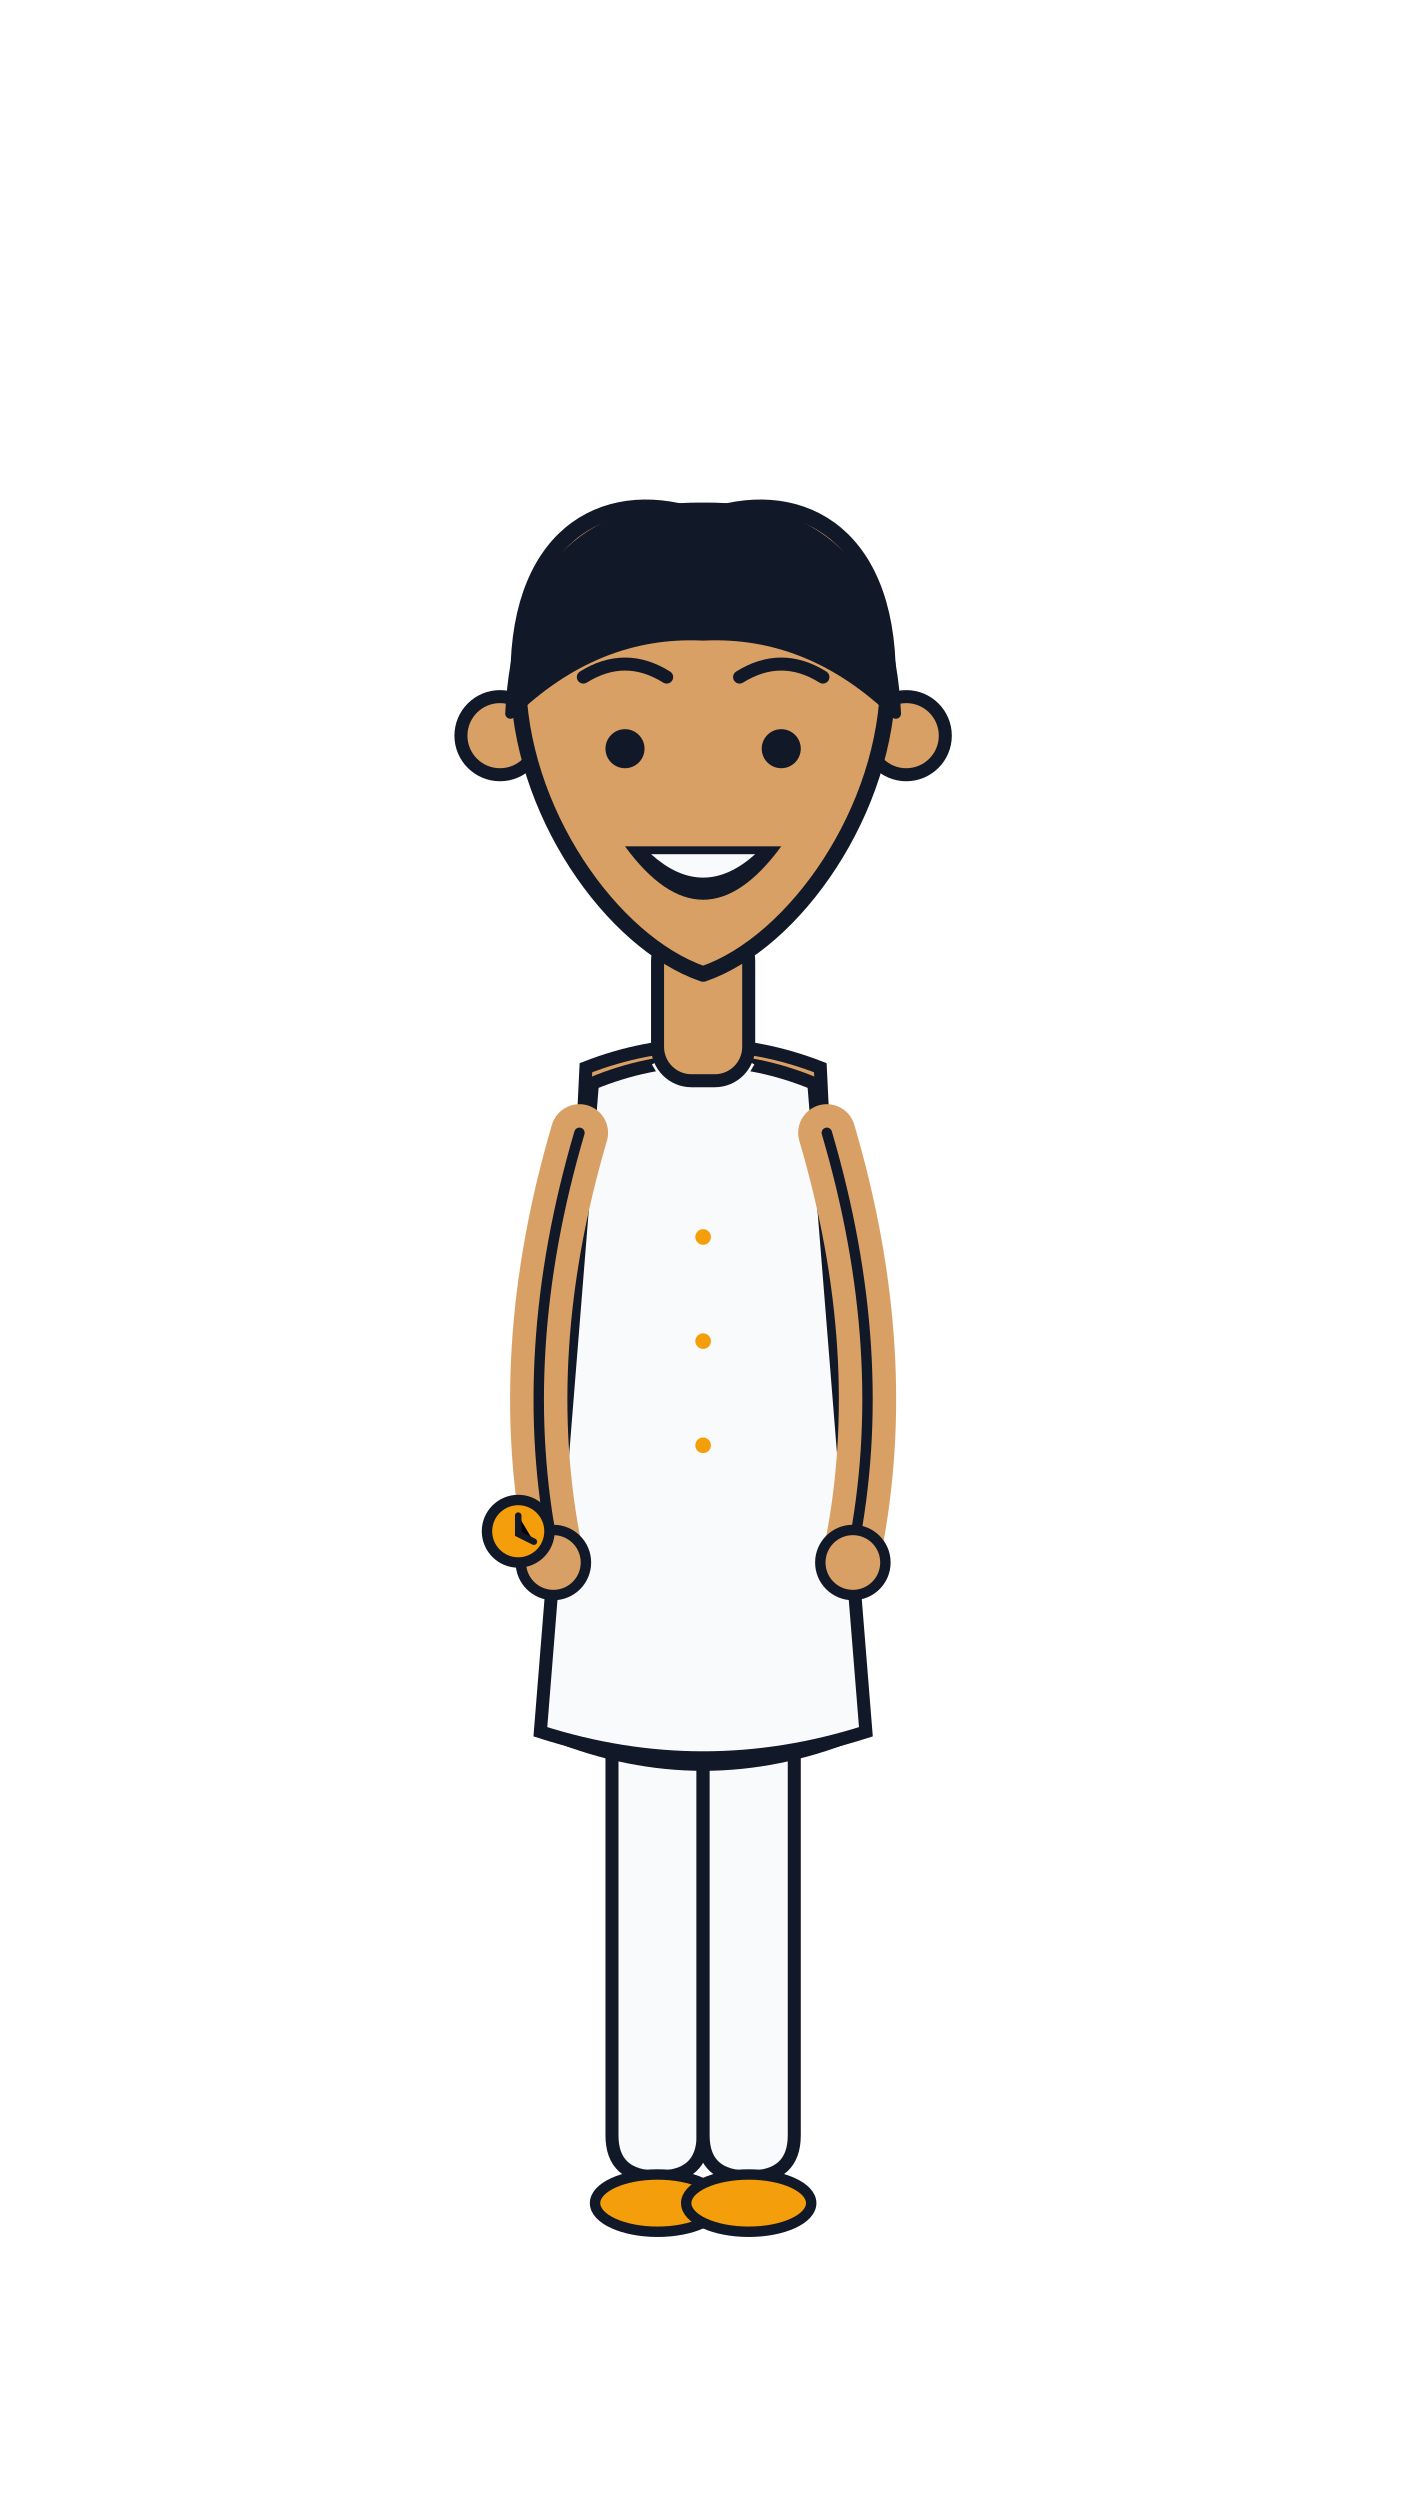
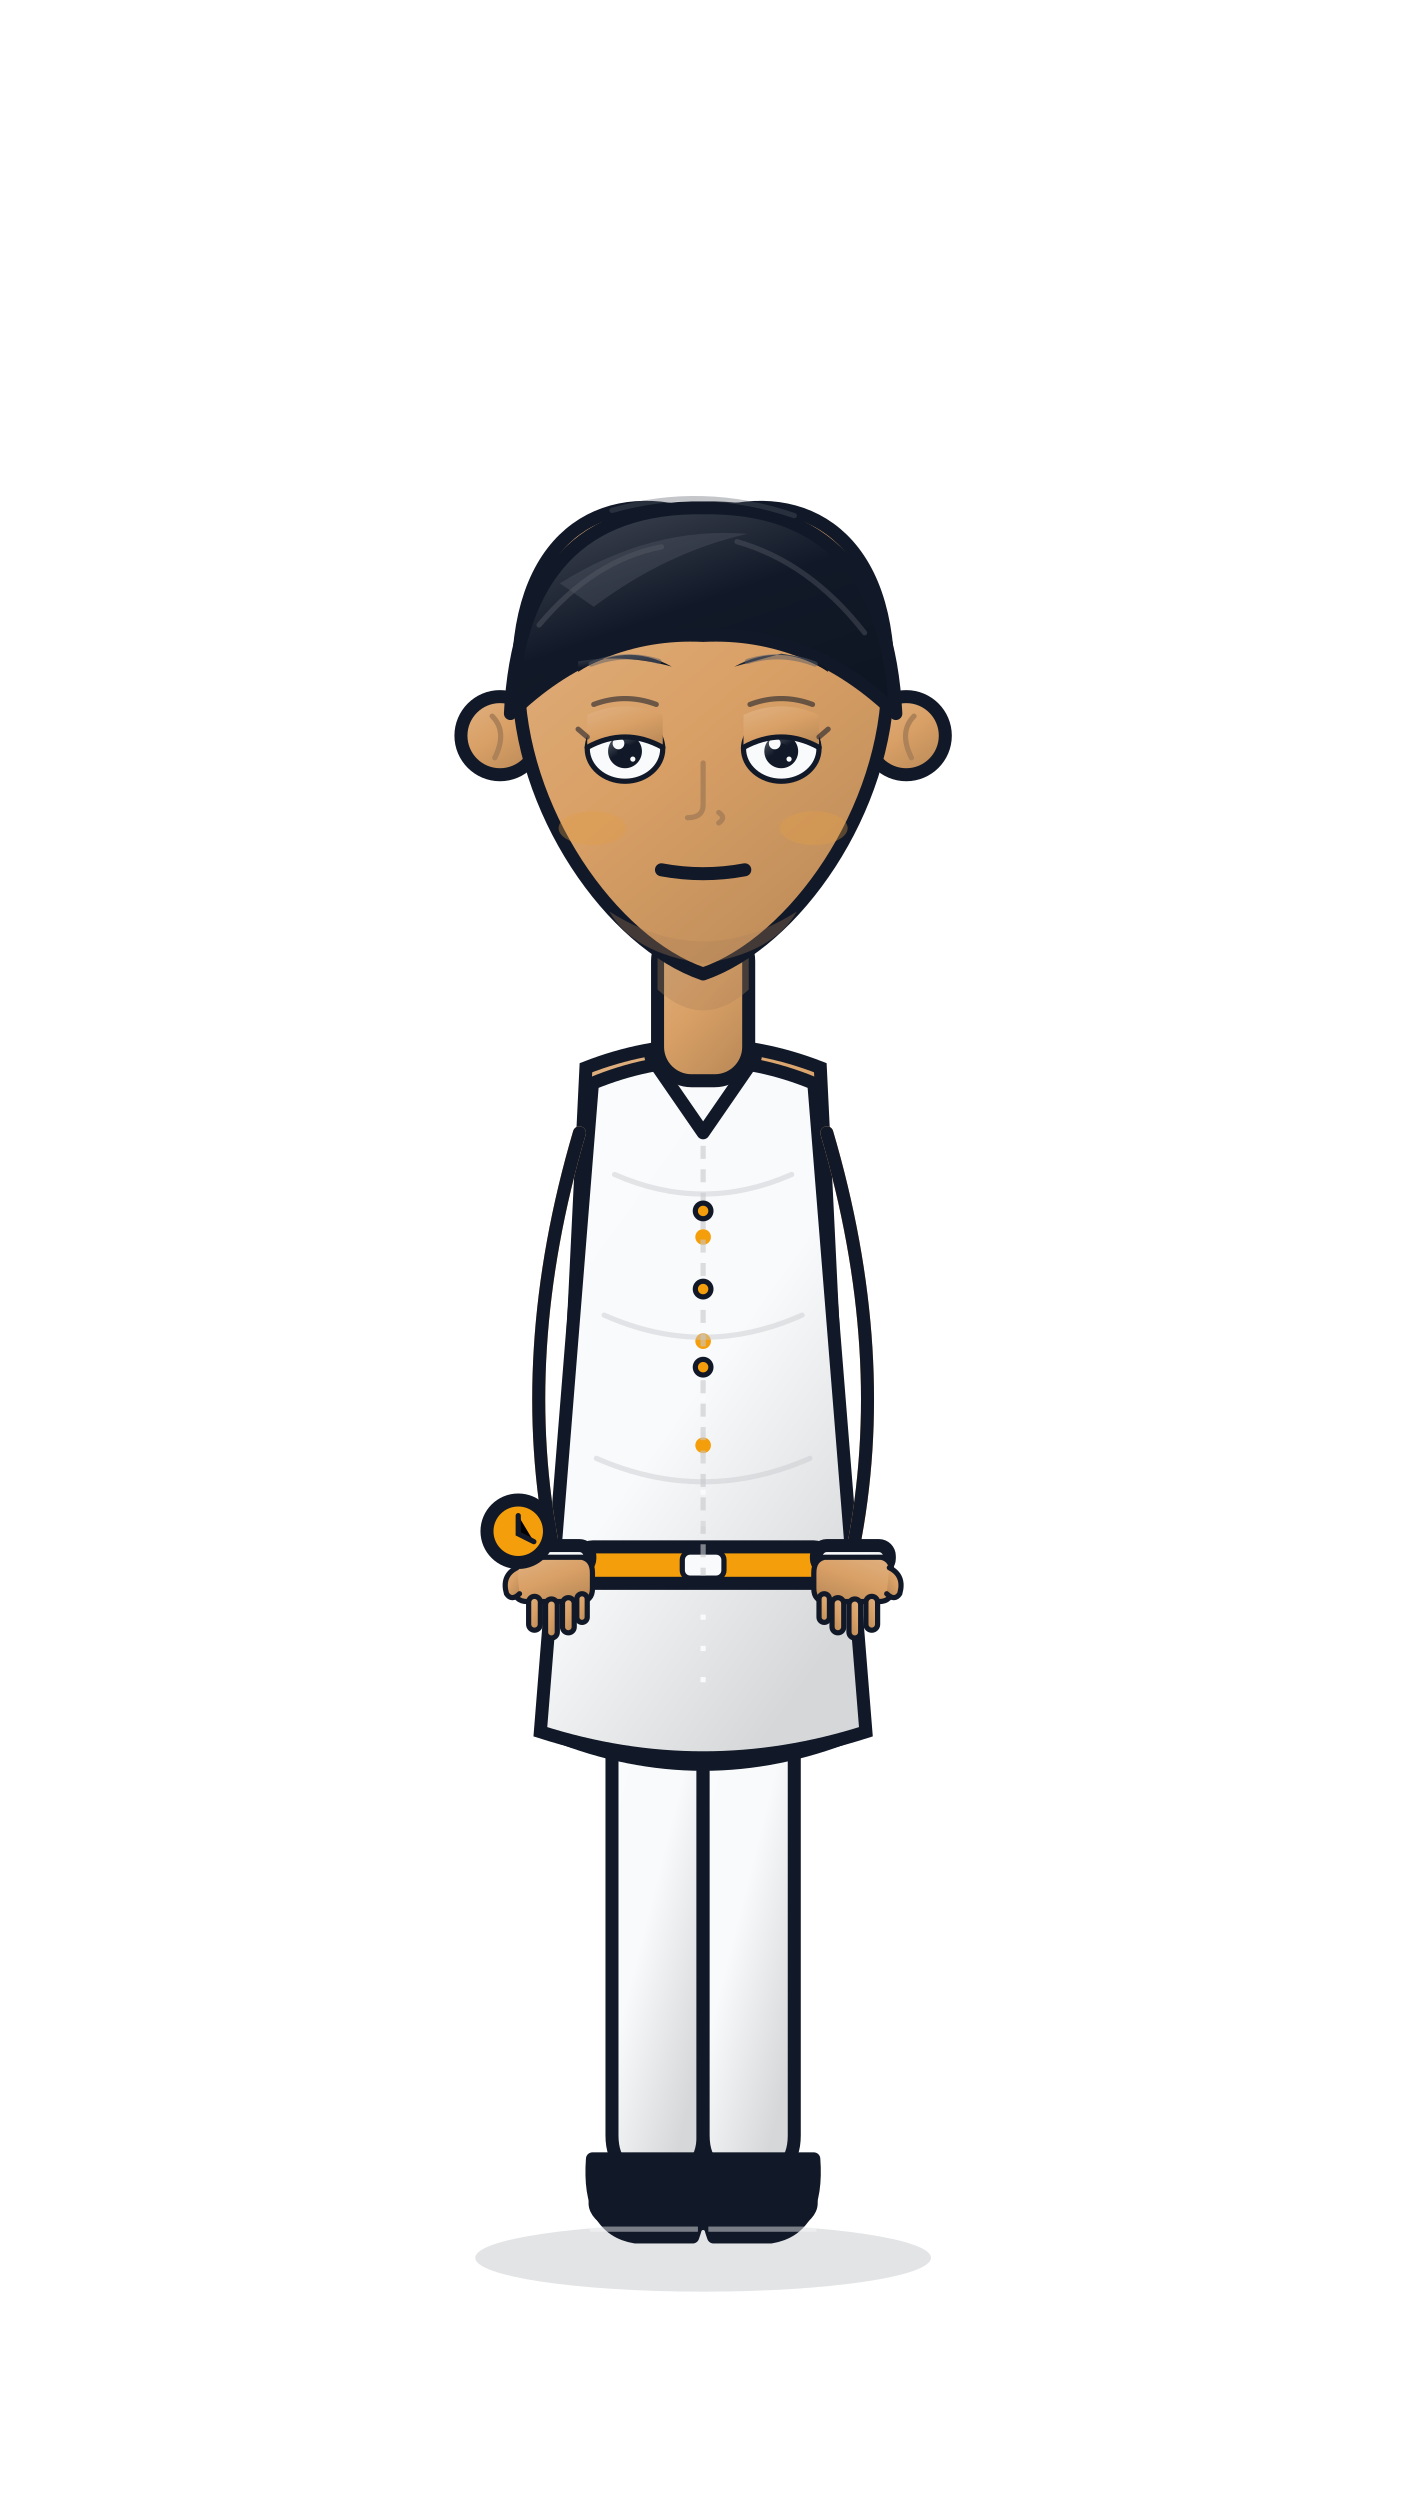
<svg xmlns="http://www.w3.org/2000/svg" width="1080" height="1920" viewBox="0 0 1080 1920">
  <g id="character">
+     <defs>
+       <linearGradient id="grad-skin-creator-01-candidate-03" x1="0" y1="0" x2="0.65" y2="1">
+         <stop offset="0%" stop-color="#E0B182" />
+         <stop offset="55%" stop-color="#D9A066" />
+         <stop offset="100%" stop-color="#BF8D5A" />
+       </linearGradient>
+       <linearGradient id="grad-hair-creator-01-candidate-03" x1="0" y1="0" x2="0.65" y2="1">
+         <stop offset="0%" stop-color="#454B57" />
+         <stop offset="55%" stop-color="#111827" />
+         <stop offset="100%" stop-color="#0F1623" />
+       </linearGradient>
+       <linearGradient id="grad-outfit-creator-01-candidate-03" x1="0" y1="0" x2="0.65" y2="1">
+         <stop offset="0%" stop-color="#FAFBFC" />
+         <stop offset="55%" stop-color="#F9FAFB" />
+         <stop offset="100%" stop-color="#D6D7D8" />
+       </linearGradient>
+       <linearGradient id="grad-iris-creator-01-candidate-03" x1="0" y1="0" x2="0.65" y2="1">
+         <stop offset="0%" stop-color="#646973" />
+         <stop offset="55%" stop-color="#111827" />
+         <stop offset="100%" stop-color="#111827" />
+       </linearGradient>
+     </defs>
+     <g id="ground_shadow">
+       <ellipse cx="540" cy="1734" rx="175" ry="26" fill="#111827" opacity="0.12" />
+     </g>
    <g id="body">
-       <path d="M470 1245 L470 1640 Q470 1672 505 1672 Q540 1672 540 1640 L540 1245 Z" fill="#F9FAFB" stroke="#111827" stroke-width="10" />
-       <path d="M540 1245 L540 1640 Q540 1672 575 1672 Q610 1672 610 1640 L610 1245 Z" fill="#F9FAFB" stroke="#111827" stroke-width="10" />
-       <ellipse cx="505" cy="1692" rx="48" ry="22" fill="#F59E0B" stroke="#111827" stroke-width="8" />
-       <ellipse cx="575" cy="1692" rx="48" ry="22" fill="#F59E0B" stroke="#111827" stroke-width="8" />
-       <path d="M450 820 Q540 785 630 820 L655 1332 Q540 1378 425 1332 Z" fill="#D9A066" stroke="#111827" stroke-width="10" />
+       <path d="M470 1245 L470 1640 Q470 1672 505 1672 Q540 1672 540 1640 L540 1245 Z" fill="url(#grad-outfit-creator-01-candidate-03)" stroke="#111827" stroke-width="10" />
+       <path d="M540 1245 L540 1640 Q540 1672 575 1672 Q610 1672 610 1640 L610 1245 Z" fill="url(#grad-outfit-creator-01-candidate-03)" stroke="#111827" stroke-width="10" />
+       <ellipse cx="505" cy="1692" rx="48" ry="22" fill="#F59E0B" stroke="#111827" stroke-width="10" />
+       <ellipse cx="575" cy="1692" rx="48" ry="22" fill="#F59E0B" stroke="#111827" stroke-width="10" />
+       <path d="M450 820 Q540 785 630 820 L655 1332 Q540 1378 425 1332 Z" fill="url(#grad-skin-creator-01-candidate-03)" stroke="#111827" stroke-width="10" />
+     </g>
+     <g id="shoes">
+       <path d="M455 1658 Q451 1712 488 1718 L532 1718 Q542 1690 536 1658 Z" fill="#111827" stroke="#111827" stroke-width="10" stroke-linejoin="round" />
+       <path d="M544 1658 Q538 1690 548 1718 L592 1718 Q629 1712 625 1658 Z" fill="#111827" stroke="#111827" stroke-width="10" stroke-linejoin="round" />
+       <path d="M453 1712 L536 1712" fill="none" stroke="#F9FAFB" stroke-width="4" opacity="0.45" />
+       <path d="M544 1712 L627 1712" fill="none" stroke="#F9FAFB" stroke-width="4" opacity="0.45" />
    </g>
    <g id="outfit">
-       <path d="M455 832 Q540 797 625 832 L665 1330 Q540 1370 415 1330 Z" fill="#F9FAFB" stroke="#111827" stroke-width="10" />
+       <path d="M455 832 Q540 797 625 832 L665 1330 Q540 1370 415 1330 Z" fill="url(#grad-outfit-creator-01-candidate-03)" stroke="#111827" stroke-width="10" />
      <path d="M505 815 L540 875 L575 815" fill="none" stroke="#F9FAFB" stroke-width="10" stroke-linejoin="round" />
-       <path d="M540 880 L540 1310" stroke="#F9FAFB" stroke-width="7" stroke-dasharray="4 20" />
+       <path d="M540 880 L540 1310" stroke="#F9FAFB" stroke-width="4" stroke-dasharray="4 20" />
      <circle cx="540" cy="950" r="6" fill="#F59E0B" />
      <circle cx="540" cy="1030" r="6" fill="#F59E0B" />
      <circle cx="540" cy="1110" r="6" fill="#F59E0B" />
    </g>
+     <g id="folds">
+       <path d="M472 902 Q540 932 608 902" fill="none" stroke="#C6C8CC" stroke-width="4" opacity="0.45" stroke-linecap="round" />
+       <path d="M464 1010 Q540 1044 616 1010" fill="none" stroke="#C6C8CC" stroke-width="4" opacity="0.45" stroke-linecap="round" />
+       <path d="M458 1120 Q540 1156 622 1120" fill="none" stroke="#C6C8CC" stroke-width="4" opacity="0.45" stroke-linecap="round" />
+       <path d="M470 1200 Q540 1228 610 1200" fill="none" stroke="#C6C8CC" stroke-width="4" opacity="0.45" stroke-linecap="round" />
+     </g>
+     <g id="belt">
+       <rect x="445" y="1188" width="190" height="28" rx="10" fill="#F59E0B" stroke="#111827" stroke-width="10" />
+       <rect x="524" y="1192" width="32" height="20" rx="6" fill="#F9FAFB" stroke="#111827" stroke-width="4" />
+     </g>
+     <g id="collar">
+       <path d="M500 812 L540 870 L580 812 L560 800 Q540 818 520 800 Z" fill="#F9FAFB" stroke="#111827" stroke-width="10" stroke-linejoin="round" />
+     </g>
+     <g id="placket">
+       <path d="M540 880 L540 1210" fill="none" stroke="#C6C8CC" stroke-width="4" stroke-dasharray="10 8" opacity="0.60" />
+       <circle cx="540" cy="930" r="6" fill="#F59E0B" stroke="#111827" stroke-width="4" />
+       <circle cx="540" cy="990" r="6" fill="#F59E0B" stroke="#111827" stroke-width="4" />
+       <circle cx="540" cy="1050" r="6" fill="#F59E0B" stroke="#111827" stroke-width="4" />
+     </g>
    <g id="arms">
-       <path d="M445 870 Q395 1040 425 1190" fill="none" stroke="#D9A066" stroke-width="44" stroke-linecap="round" />
-       <path d="M445 870 Q395 1040 425 1190" fill="none" stroke="#111827" stroke-width="8" stroke-linecap="round" />
-       <circle cx="425" cy="1200" r="25" fill="#D9A066" stroke="#111827" stroke-width="8" />
-       <path d="M635 870 Q685 1040 655 1190" fill="none" stroke="#D9A066" stroke-width="44" stroke-linecap="round" />
-       <path d="M635 870 Q685 1040 655 1190" fill="none" stroke="#111827" stroke-width="8" stroke-linecap="round" />
-       <circle cx="655" cy="1200" r="25" fill="#D9A066" stroke="#111827" stroke-width="8" />
+       <path d="M445 870 Q395 1040 425 1190" fill="none" stroke="#D9A066" stroke-width="10" stroke-linecap="round" />
+       <path d="M445 870 Q395 1040 425 1190" fill="none" stroke="#111827" stroke-width="10" stroke-linecap="round" />
+       <path d="M635 870 Q685 1040 655 1190" fill="none" stroke="#D9A066" stroke-width="10" stroke-linecap="round" />
+       <path d="M635 870 Q685 1040 655 1190" fill="none" stroke="#111827" stroke-width="10" stroke-linecap="round" />
+     </g>
+     <g id="cuffs">
+       <g transform="translate(425,1196)">
+         <rect x="-28" y="-9" width="56" height="18" rx="8" fill="url(#grad-outfit-creator-01-candidate-03)" stroke="#111827" stroke-width="10" />
+       </g>
+       <g transform="translate(655,1196) rotate(0)">
+         <rect x="-28" y="-9" width="56" height="18" rx="8" fill="url(#grad-outfit-creator-01-candidate-03)" stroke="#111827" stroke-width="10" />
+       </g>
+     </g>
+     <g id="hands">
+       <g transform="translate(425,1200)">
+         <path d="M-22 -4 Q-30 -2 -30 8 L-30 20 Q-30 30 -20 30 L20 30 Q30 30 30 20 L30 8 Q30 -2 22 -4 Z" fill="url(#grad-skin-creator-01-candidate-03)" stroke="#111827" stroke-width="4" stroke-linejoin="round" />
+         <rect x="-19" y="26" width="9" height="26" rx="4.5" fill="url(#grad-skin-creator-01-candidate-03)" stroke="#111827" stroke-width="4" />
+         <rect x="-6" y="28" width="9" height="30" rx="4.5" fill="url(#grad-skin-creator-01-candidate-03)" stroke="#111827" stroke-width="4" />
+         <rect x="7" y="27" width="9" height="27" rx="4.5" fill="url(#grad-skin-creator-01-candidate-03)" stroke="#111827" stroke-width="4" />
+         <rect x="18" y="24" width="8" height="22" rx="4" fill="url(#grad-skin-creator-01-candidate-03)" stroke="#111827" stroke-width="4" />
+         <path d="M-28 4 Q-40 10 -36 24 Q-32 30 -26 24" fill="url(#grad-skin-creator-01-candidate-03)" stroke="#111827" stroke-width="4" stroke-linecap="round" />
+       </g>
+       <g transform="translate(655,1200) rotate(0) scale(-1,1)">
+         <path d="M-22 -4 Q-30 -2 -30 8 L-30 20 Q-30 30 -20 30 L20 30 Q30 30 30 20 L30 8 Q30 -2 22 -4 Z" fill="url(#grad-skin-creator-01-candidate-03)" stroke="#111827" stroke-width="4" stroke-linejoin="round" />
+         <rect x="-19" y="26" width="9" height="26" rx="4.5" fill="url(#grad-skin-creator-01-candidate-03)" stroke="#111827" stroke-width="4" />
+         <rect x="-6" y="28" width="9" height="30" rx="4.5" fill="url(#grad-skin-creator-01-candidate-03)" stroke="#111827" stroke-width="4" />
+         <rect x="7" y="27" width="9" height="27" rx="4.5" fill="url(#grad-skin-creator-01-candidate-03)" stroke="#111827" stroke-width="4" />
+         <rect x="18" y="24" width="8" height="22" rx="4" fill="url(#grad-skin-creator-01-candidate-03)" stroke="#111827" stroke-width="4" />
+         <path d="M-28 4 Q-40 10 -36 24 Q-32 30 -26 24" fill="url(#grad-skin-creator-01-candidate-03)" stroke="#111827" stroke-width="4" stroke-linecap="round" />
+       </g>
    </g>
    <g id="neck">
-       <rect x="505" y="712" width="70" height="118" rx="26" fill="#D9A066" stroke="#111827" stroke-width="10" />
+       <rect x="505" y="712" width="70" height="118" rx="26" fill="url(#grad-skin-creator-01-candidate-03)" stroke="#111827" stroke-width="10" />
+       <path d="M505 724 Q540 770 575 724 L575 760 Q540 792 505 760 Z" fill="#AD8258" opacity="0.35" />
    </g>
    <g id="head">
-       <circle cx="384" cy="565" r="30" fill="#D9A066" stroke="#111827" stroke-width="10" />
-       <circle cx="696" cy="565" r="30" fill="#D9A066" stroke="#111827" stroke-width="10" />
-       <path d="M398 520 C398 405 470 372 540 398 C610 372 682 405 682 520 C682 622 610 724 540 748 C470 724 398 622 398 520 Z" fill="#D9A066" stroke="#111827" stroke-width="12" stroke-linejoin="round" />
+       <circle cx="384" cy="565" r="30" fill="url(#grad-skin-creator-01-candidate-03)" stroke="#111827" stroke-width="10" />
+       <circle cx="696" cy="565" r="30" fill="url(#grad-skin-creator-01-candidate-03)" stroke="#111827" stroke-width="10" />
+       <path d="M398 520 C398 405 470 372 540 398 C610 372 682 405 682 520 C682 622 610 724 540 748 C470 724 398 622 398 520 Z" fill="url(#grad-skin-creator-01-candidate-03)" stroke="#111827" stroke-width="10" stroke-linejoin="round" />
+     </g>
+     <g id="ears">
+       <path d="M378 550 Q390 562 380 582" fill="none" stroke="#AD8258" stroke-width="4" stroke-linecap="round" />
+       <path d="M702 550 Q690 562 700 582" fill="none" stroke="#AD8258" stroke-width="4" stroke-linecap="round" />
+     </g>
+     <g id="jaw_shadow">
+       <path d="M468 700 Q540 746 612 700 Q594 732 540 740 Q486 732 468 700 Z" fill="#AD8258" opacity="0.32" />
+     </g>
+     <g id="hairline_shadow">
+       <path d="M402 505 Q470 470 540 468 Q610 470 678 505 Q610 490 540 490 Q470 490 402 505 Z" fill="#AD8258" opacity="0.45" />
    </g>
    <g id="hair">
-       <path d="M392 548 Q400 388 540 390 Q680 388 688 548 Q622 484 540 488 Q458 484 392 548 Z" fill="#111827" stroke="#111827" stroke-width="8" stroke-linejoin="round" />
-       <path d="M404 520 Q430 495 470 488" fill="none" stroke="#111827" stroke-width="6" opacity="0.3" />
+       <path d="M392 548 Q400 388 540 390 Q680 388 688 548 Q622 484 540 488 Q458 484 392 548 Z" fill="url(#grad-hair-creator-01-candidate-03)" stroke="#111827" stroke-width="10" stroke-linejoin="round" />
+       <path d="M404 520 Q430 495 470 488" fill="none" stroke="#111827" stroke-width="4" opacity="0.3" />
+     </g>
+     <g id="hair_strands">
+       <path d="M414 480 Q456 430 508 420" fill="none" stroke="#575C67" stroke-width="4" opacity="0.45" stroke-linecap="round" />
+       <path d="M566 416 Q622 432 664 486" fill="none" stroke="#575C67" stroke-width="4" opacity="0.40" stroke-linecap="round" />
+       <path d="M470 392 Q540 372 610 396" fill="none" stroke="#575C67" stroke-width="4" opacity="0.35" stroke-linecap="round" />
+     </g>
+     <g id="hair_highlight">
+       <path d="M430 448 Q500 404 574 410 Q512 424 456 466 Z" fill="#575C67" opacity="0.35" />
    </g>
    <g id="brows">
-       <path d="M448 520 Q480 500 512 520" fill="none" stroke="#111827" stroke-width="10" stroke-linecap="round" />
-       <path d="M568 520 Q600 500 632 520" fill="none" stroke="#111827" stroke-width="10" stroke-linecap="round" />
+       <path d="M444 516 Q480 492 516 512 Q480 502 444 508 Z" fill="url(#grad-hair-creator-01-candidate-03)" />
+       <path d="M564 512 Q600 492 636 516 Q636 508 600 502 Z" fill="url(#grad-hair-creator-01-candidate-03)" />
+     </g>
+     <g id="brow_detail">
+       <path d="M454 510 Q480 500 506 508" fill="none" stroke="#575C67" stroke-width="4" opacity="0.5" stroke-linecap="round" />
+       <path d="M574 508 Q600 500 626 510" fill="none" stroke="#575C67" stroke-width="4" opacity="0.5" stroke-linecap="round" />
    </g>
    <g id="eyes">
-       <circle cx="480" cy="575" r="15" fill="#111827" />
-       <circle cx="600" cy="575" r="15" fill="#111827" />
+       <ellipse cx="480" cy="575" rx="29" ry="25" fill="#F9FAFB" stroke="#111827" stroke-width="4" />
+       <ellipse cx="600" cy="575" rx="29" ry="25" fill="#F9FAFB" stroke="#111827" stroke-width="4" />
+     </g>
+     <g id="iris">
+       <circle cx="480" cy="577" r="13" fill="url(#grad-iris-creator-01-candidate-03)" />
+       <circle cx="600" cy="577" r="13" fill="url(#grad-iris-creator-01-candidate-03)" />
+     </g>
+     <g id="pupils">
+       <circle cx="480" cy="577" r="6" fill="#111827" />
+       <circle cx="600" cy="577" r="6" fill="#111827" />
+     </g>
+     <g id="eye_highlights">
+       <circle cx="475" cy="571" r="4.5" fill="#F9FAFB" />
+       <circle cx="486" cy="583" r="2" fill="#F9FAFB" />
+       <circle cx="595" cy="571" r="4.5" fill="#F9FAFB" />
+       <circle cx="606" cy="583" r="2" fill="#F9FAFB" />
+     </g>
+     <g id="eyelids">
+       <path d="M451 574 Q480 558 509 574 L509 549 Q480 536 451 549 Z" fill="url(#grad-skin-creator-01-candidate-03)" />
+       <path d="M571 574 Q600 558 629 574 L629 549 Q600 536 571 549 Z" fill="url(#grad-skin-creator-01-candidate-03)" />
+       <path d="M451 574 Q480 558 509 574" fill="none" stroke="#111827" stroke-width="4" stroke-linecap="round" />
+       <path d="M571 574 Q600 558 629 574" fill="none" stroke="#111827" stroke-width="4" stroke-linecap="round" />
+     </g>
+     <g id="lashes">
+       <path d="M456 541 Q480 532 504 541" fill="none" stroke="#111827" stroke-width="4" opacity="0.55" stroke-linecap="round" />
+       <path d="M576 541 Q600 532 624 541" fill="none" stroke="#111827" stroke-width="4" opacity="0.55" stroke-linecap="round" />
+       <path d="M451 566 L444 560" fill="none" stroke="#111827" stroke-width="4" opacity="0.55" stroke-linecap="round" />
+       <path d="M629 566 L636 560" fill="none" stroke="#111827" stroke-width="4" opacity="0.55" stroke-linecap="round" />
+     </g>
+     <g id="nose">
+       <path d="M540 586 L540 618 Q540 628 528 628" fill="none" stroke="#AD8258" stroke-width="4" stroke-linecap="round" />
+       <path d="M552 624 Q558 628 552 632" fill="none" stroke="#AD8258" stroke-width="4" stroke-linecap="round" />
+     </g>
+     <g id="blush">
+       <ellipse cx="455" cy="636" rx="26" ry="13" fill="#E39F46" opacity="0.35" />
+       <ellipse cx="625" cy="636" rx="26" ry="13" fill="#E39F46" opacity="0.35" />
    </g>
    <g id="mouth">
-       <path d="M480 650 Q540 732 600 650 Z" fill="#111827" />
-       <path d="M500 656 Q540 692 580 656 Z" fill="#F9FAFB" />
+       <path d="M508 668 Q540 674 572 668" fill="none" stroke="#111827" stroke-width="10" stroke-linecap="round" />
    </g>
    <g id="accessory">
-       <circle cx="398" cy="1176" r="24" fill="#F59E0B" stroke="#111827" stroke-width="8" />
-       <path d="M398 1164 L398 1178 L410 1184" stroke="#111827" stroke-width="5" stroke-linecap="round" />
+       <circle cx="398" cy="1176" r="24" fill="#F59E0B" stroke="#111827" stroke-width="10" />
+       <path d="M398 1164 L398 1178 L410 1184" stroke="#111827" stroke-width="4" stroke-linecap="round" />
    </g>
  </g>
</svg>
